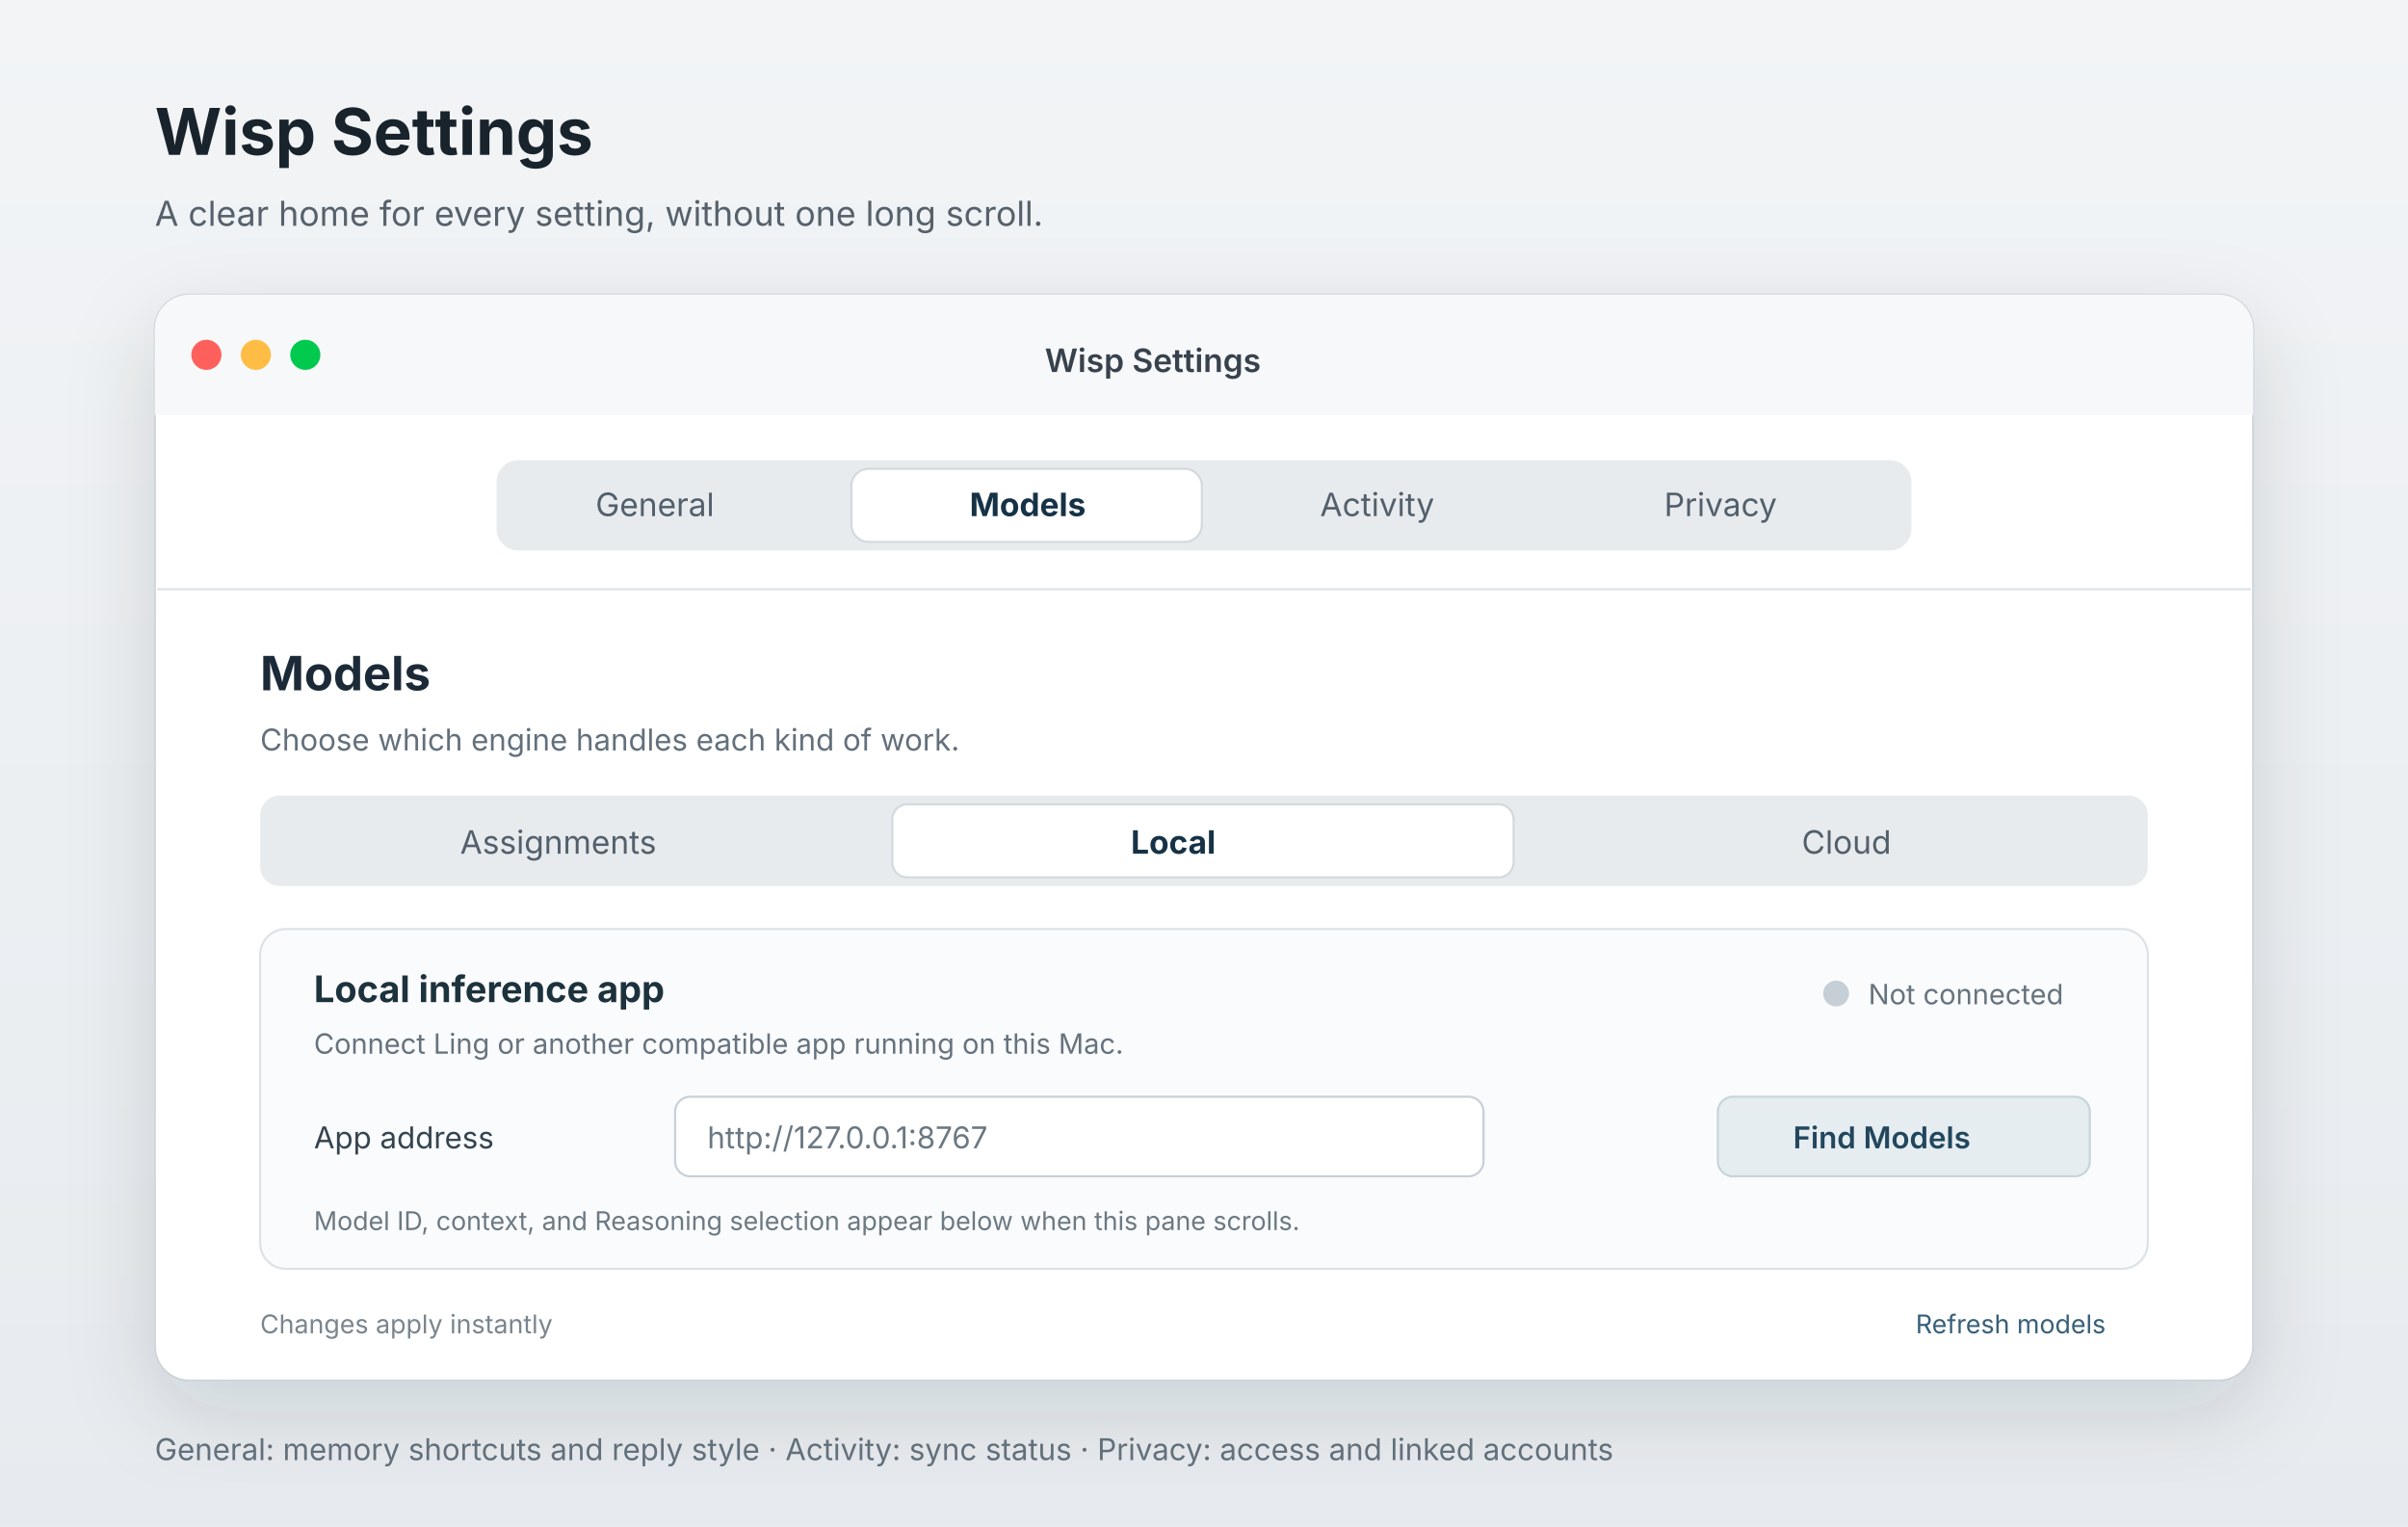
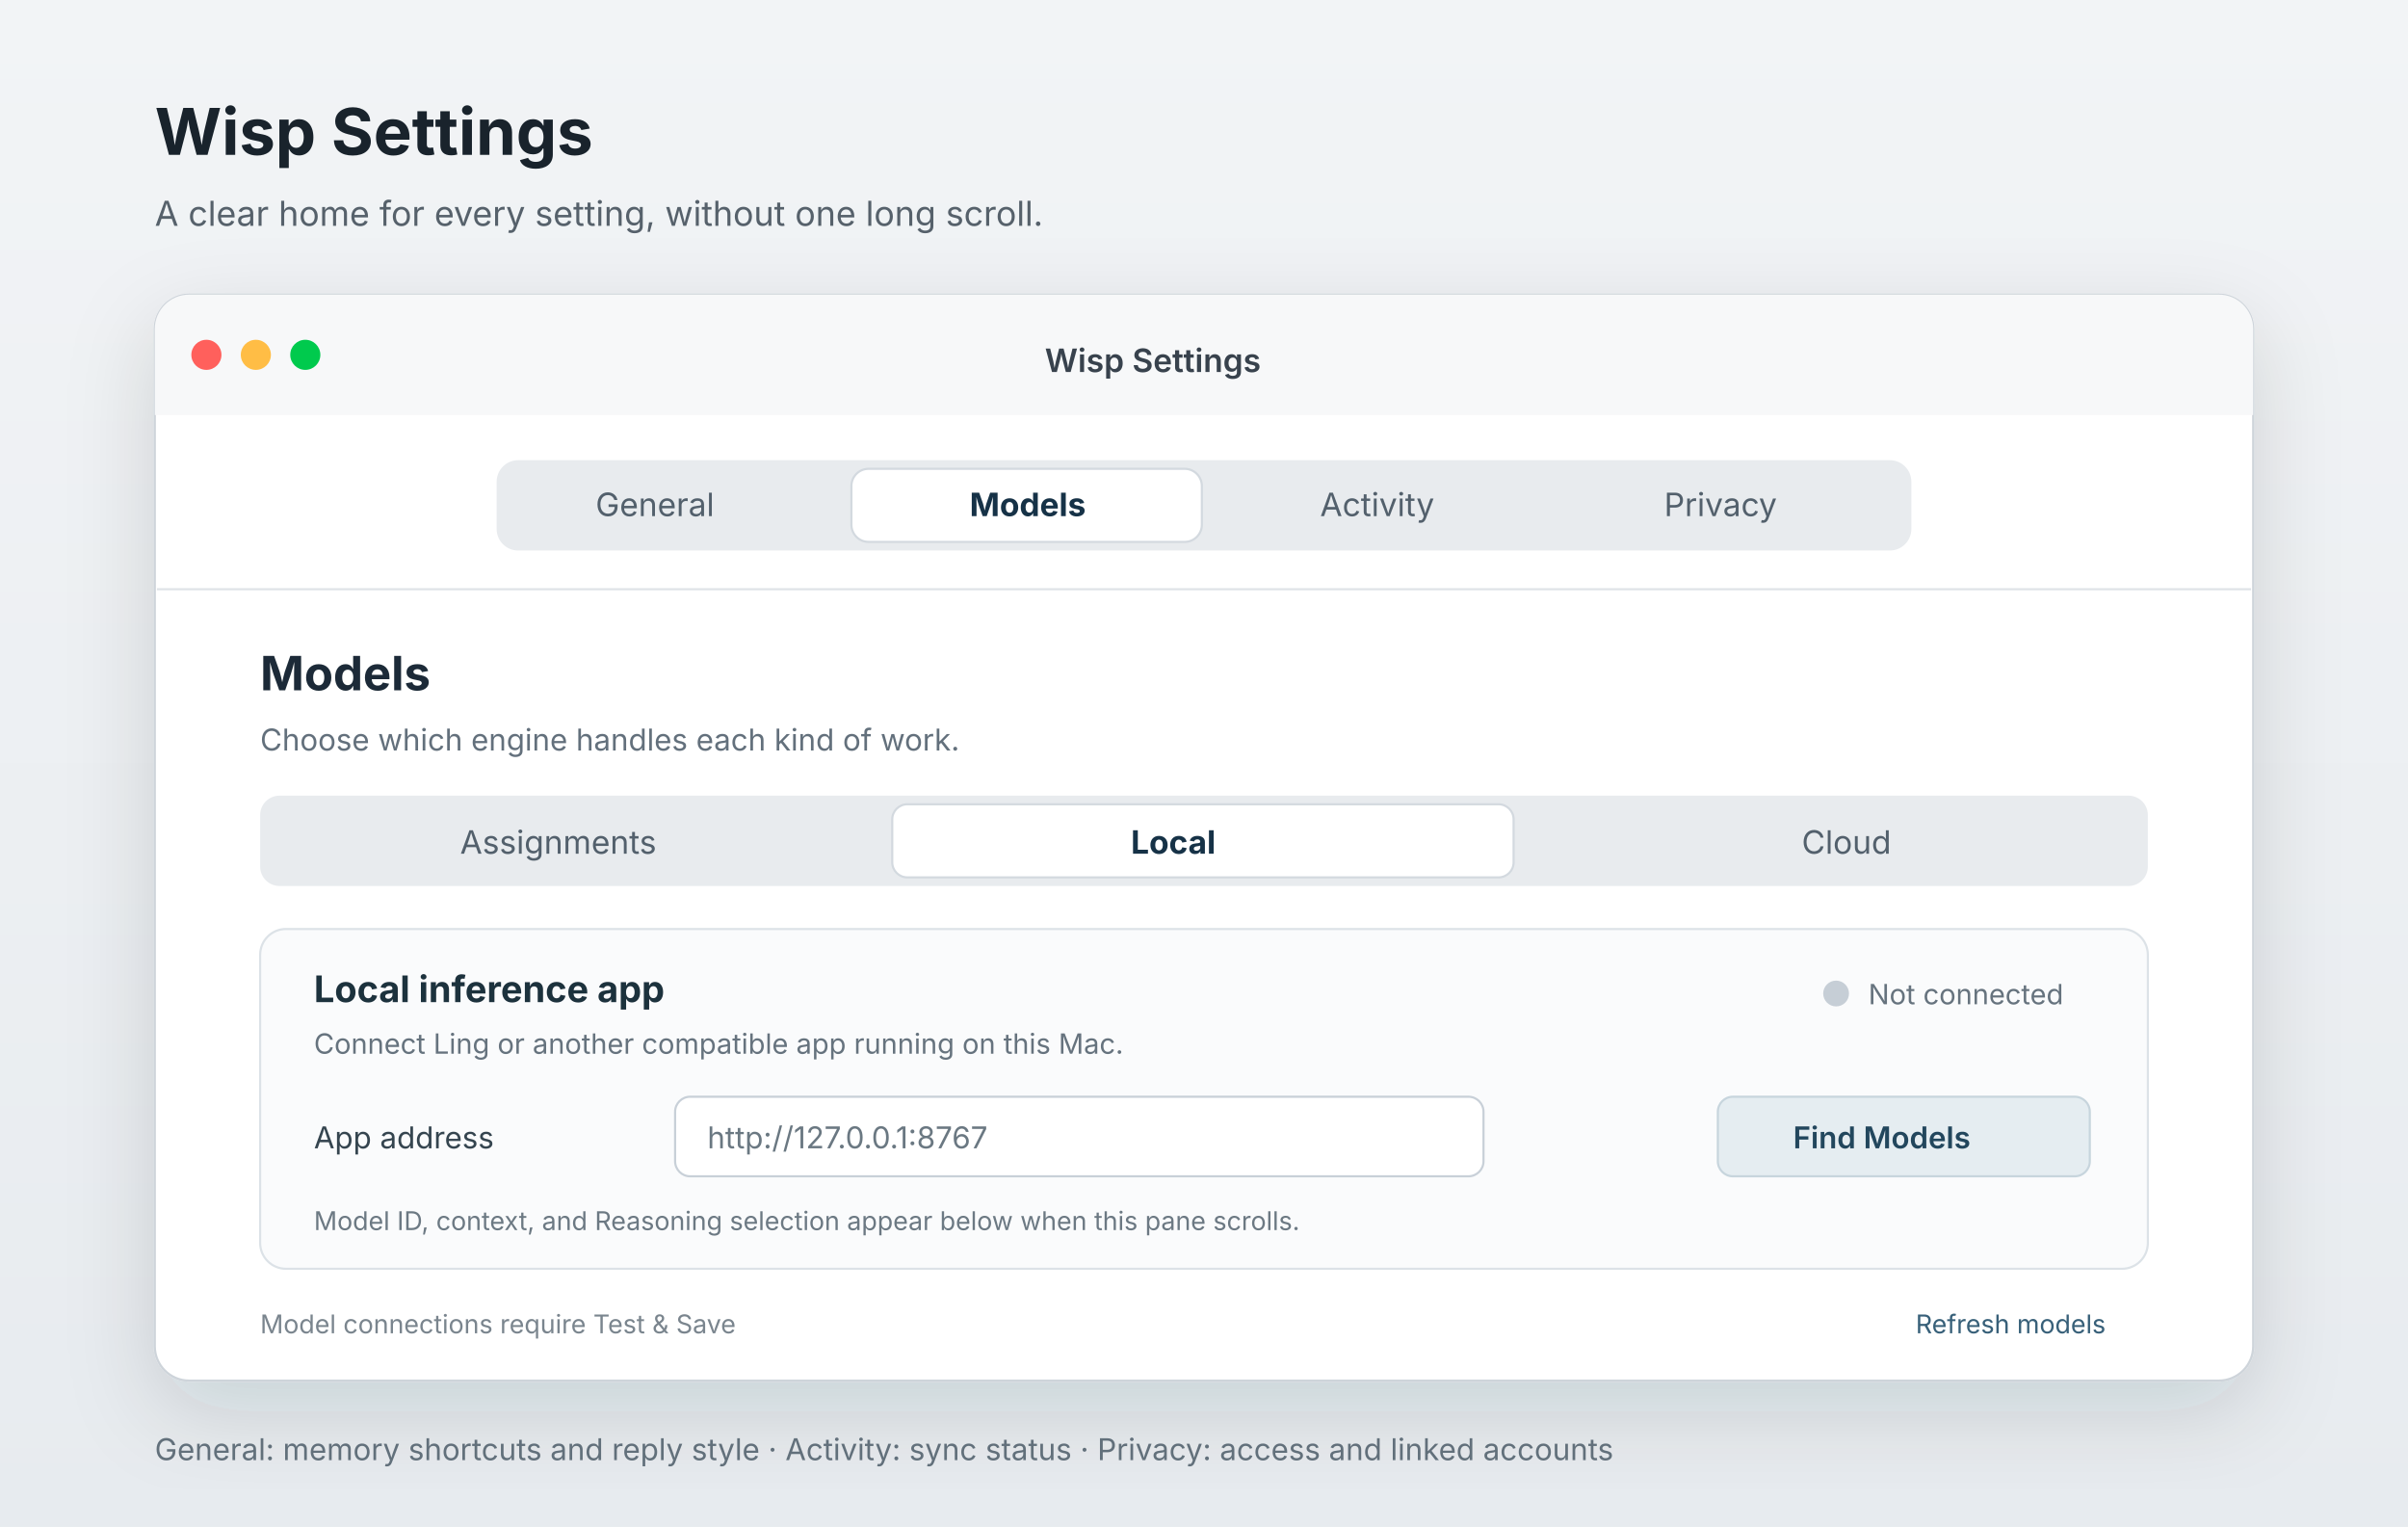
<svg xmlns="http://www.w3.org/2000/svg" width="1120" height="710" viewBox="0 0 1120 710" role="img" aria-labelledby="title desc">
  <defs>
    <linearGradient id="bg" x2="0" y2="1">
      <stop stop-color="#f2f4f6" />
      <stop offset="1" stop-color="#e7ebef" />
    </linearGradient>
    <filter id="shadow">
      <feDropShadow dx="0" dy="14" stdDeviation="20" flood-color="#202936" flood-opacity=".14" />
    </filter>
  </defs>
  <rect width="1120" height="710" fill="url(#bg)" />
  <text x="72" y="72" fill="#19232c" font-family="-apple-system, Helvetica Neue, sans-serif" font-size="30" font-weight="700">Wisp Settings</text>
  <text x="72" y="105" fill="#56616b" font-family="-apple-system, Helvetica Neue, sans-serif" font-size="16">A clear home for every setting, without one long scroll.</text>
  <g filter="url(#shadow)">
    <rect x="72" y="137" width="976" height="505" rx="16" fill="#fff" stroke="#ced4da" />
    <path d="M88 137h944a16 16 0 0 1 16 16v40H72v-40a16 16 0 0 1 16-16z" fill="#f7f8f9" />
    <circle cx="96" cy="165" r="7" fill="#ff605c" />
    <circle cx="119" cy="165" r="7" fill="#ffbd44" />
    <circle cx="142" cy="165" r="7" fill="#00ca4e" />
    <text x="486" y="173" fill="#39434d" font-family="-apple-system, Helvetica Neue, sans-serif" font-size="15" font-weight="600">Wisp Settings</text>
    <rect x="231" y="214" width="658" height="42" rx="10" fill="#e8ebee" />
    <rect x="396" y="218" width="163" height="34" rx="8" fill="#fff" stroke="#d3d9df" />
    <text x="277" y="240" fill="#52606c" font-family="-apple-system, Helvetica Neue, sans-serif" font-size="15">General</text>
    <text x="451" y="240" fill="#183347" font-family="-apple-system, Helvetica Neue, sans-serif" font-size="15" font-weight="700">Models</text>
    <text x="614" y="240" fill="#52606c" font-family="-apple-system, Helvetica Neue, sans-serif" font-size="15">Activity</text>
    <text x="774" y="240" fill="#52606c" font-family="-apple-system, Helvetica Neue, sans-serif" font-size="15">Privacy</text>
    <line x1="73" y1="274" x2="1047" y2="274" stroke="#dfe3e7" />
    <text x="121" y="321" fill="#1e2c38" font-family="-apple-system, Helvetica Neue, sans-serif" font-size="22" font-weight="700">Models</text>
    <text x="121" y="349" fill="#63707c" font-family="-apple-system, Helvetica Neue, sans-serif" font-size="14">Choose which engine handles each kind of work.</text>
    <rect x="121" y="370" width="878" height="42" rx="9" fill="#e8ebee" />
    <rect x="415" y="374" width="289" height="34" rx="7" fill="#fff" stroke="#d3d9df" />
    <text x="214" y="397" fill="#52606c" font-family="-apple-system, Helvetica Neue, sans-serif" font-size="15">Assignments</text>
    <text x="526" y="397" fill="#183347" font-family="-apple-system, Helvetica Neue, sans-serif" font-size="15" font-weight="700">Local</text>
    <text x="838" y="397" fill="#52606c" font-family="-apple-system, Helvetica Neue, sans-serif" font-size="15">Cloud</text>
    <rect x="121" y="432" width="878" height="158" rx="12" fill="#fafbfc" stroke="#dce2e7" />
    <text x="146" y="466" fill="#1f303c" font-family="-apple-system, Helvetica Neue, sans-serif" font-size="17" font-weight="700">Local inference app</text>
    <text x="146" y="490" fill="#66737e" font-family="-apple-system, Helvetica Neue, sans-serif" font-size="13">Connect Ling or another compatible app running on this Mac.</text>
    <circle cx="854" cy="462" r="6" fill="#c6ced6" />
    <text x="869" y="467" fill="#66737e" font-family="-apple-system, Helvetica Neue, sans-serif" font-size="13">Not connected</text>
    <text x="146" y="534" fill="#34444f" font-family="-apple-system, Helvetica Neue, sans-serif" font-size="14">App address</text>
    <rect x="314" y="510" width="376" height="37" rx="7" fill="#fff" stroke="#c8d0d8" />
    <text x="329" y="534" fill="#6b7882" font-family="-apple-system, Helvetica Neue, sans-serif" font-size="14">http://127.0.0.1:8767</text>
    <rect x="799" y="510" width="173" height="37" rx="7" fill="#e5edf1" stroke="#c7d5dd" />
    <text x="834" y="534" fill="#24465d" font-family="-apple-system, Helvetica Neue, sans-serif" font-size="14" font-weight="600">Find Models</text>
    <text x="146" y="572" fill="#6c7983" font-family="-apple-system, Helvetica Neue, sans-serif" font-size="12">Model ID, context, and Reasoning selection appear below when this pane scrolls.</text>
-     <text x="121" y="620" fill="#7a858e" font-family="-apple-system, Helvetica Neue, sans-serif" font-size="12">Changes apply instantly</text>
+     <text x="121" y="620" fill="#7a858e" font-family="-apple-system, Helvetica Neue, sans-serif" font-size="12">Model connections require Test &amp; Save</text>
    <text x="891" y="620" fill="#376079" font-family="-apple-system, Helvetica Neue, sans-serif" font-size="12">Refresh models</text>
  </g>
  <text x="72" y="679" fill="#62707b" font-family="-apple-system, Helvetica Neue, sans-serif" font-size="14">General: memory shortcuts and reply style   ·   Activity: sync status   ·   Privacy: access and linked accounts</text>
</svg>
